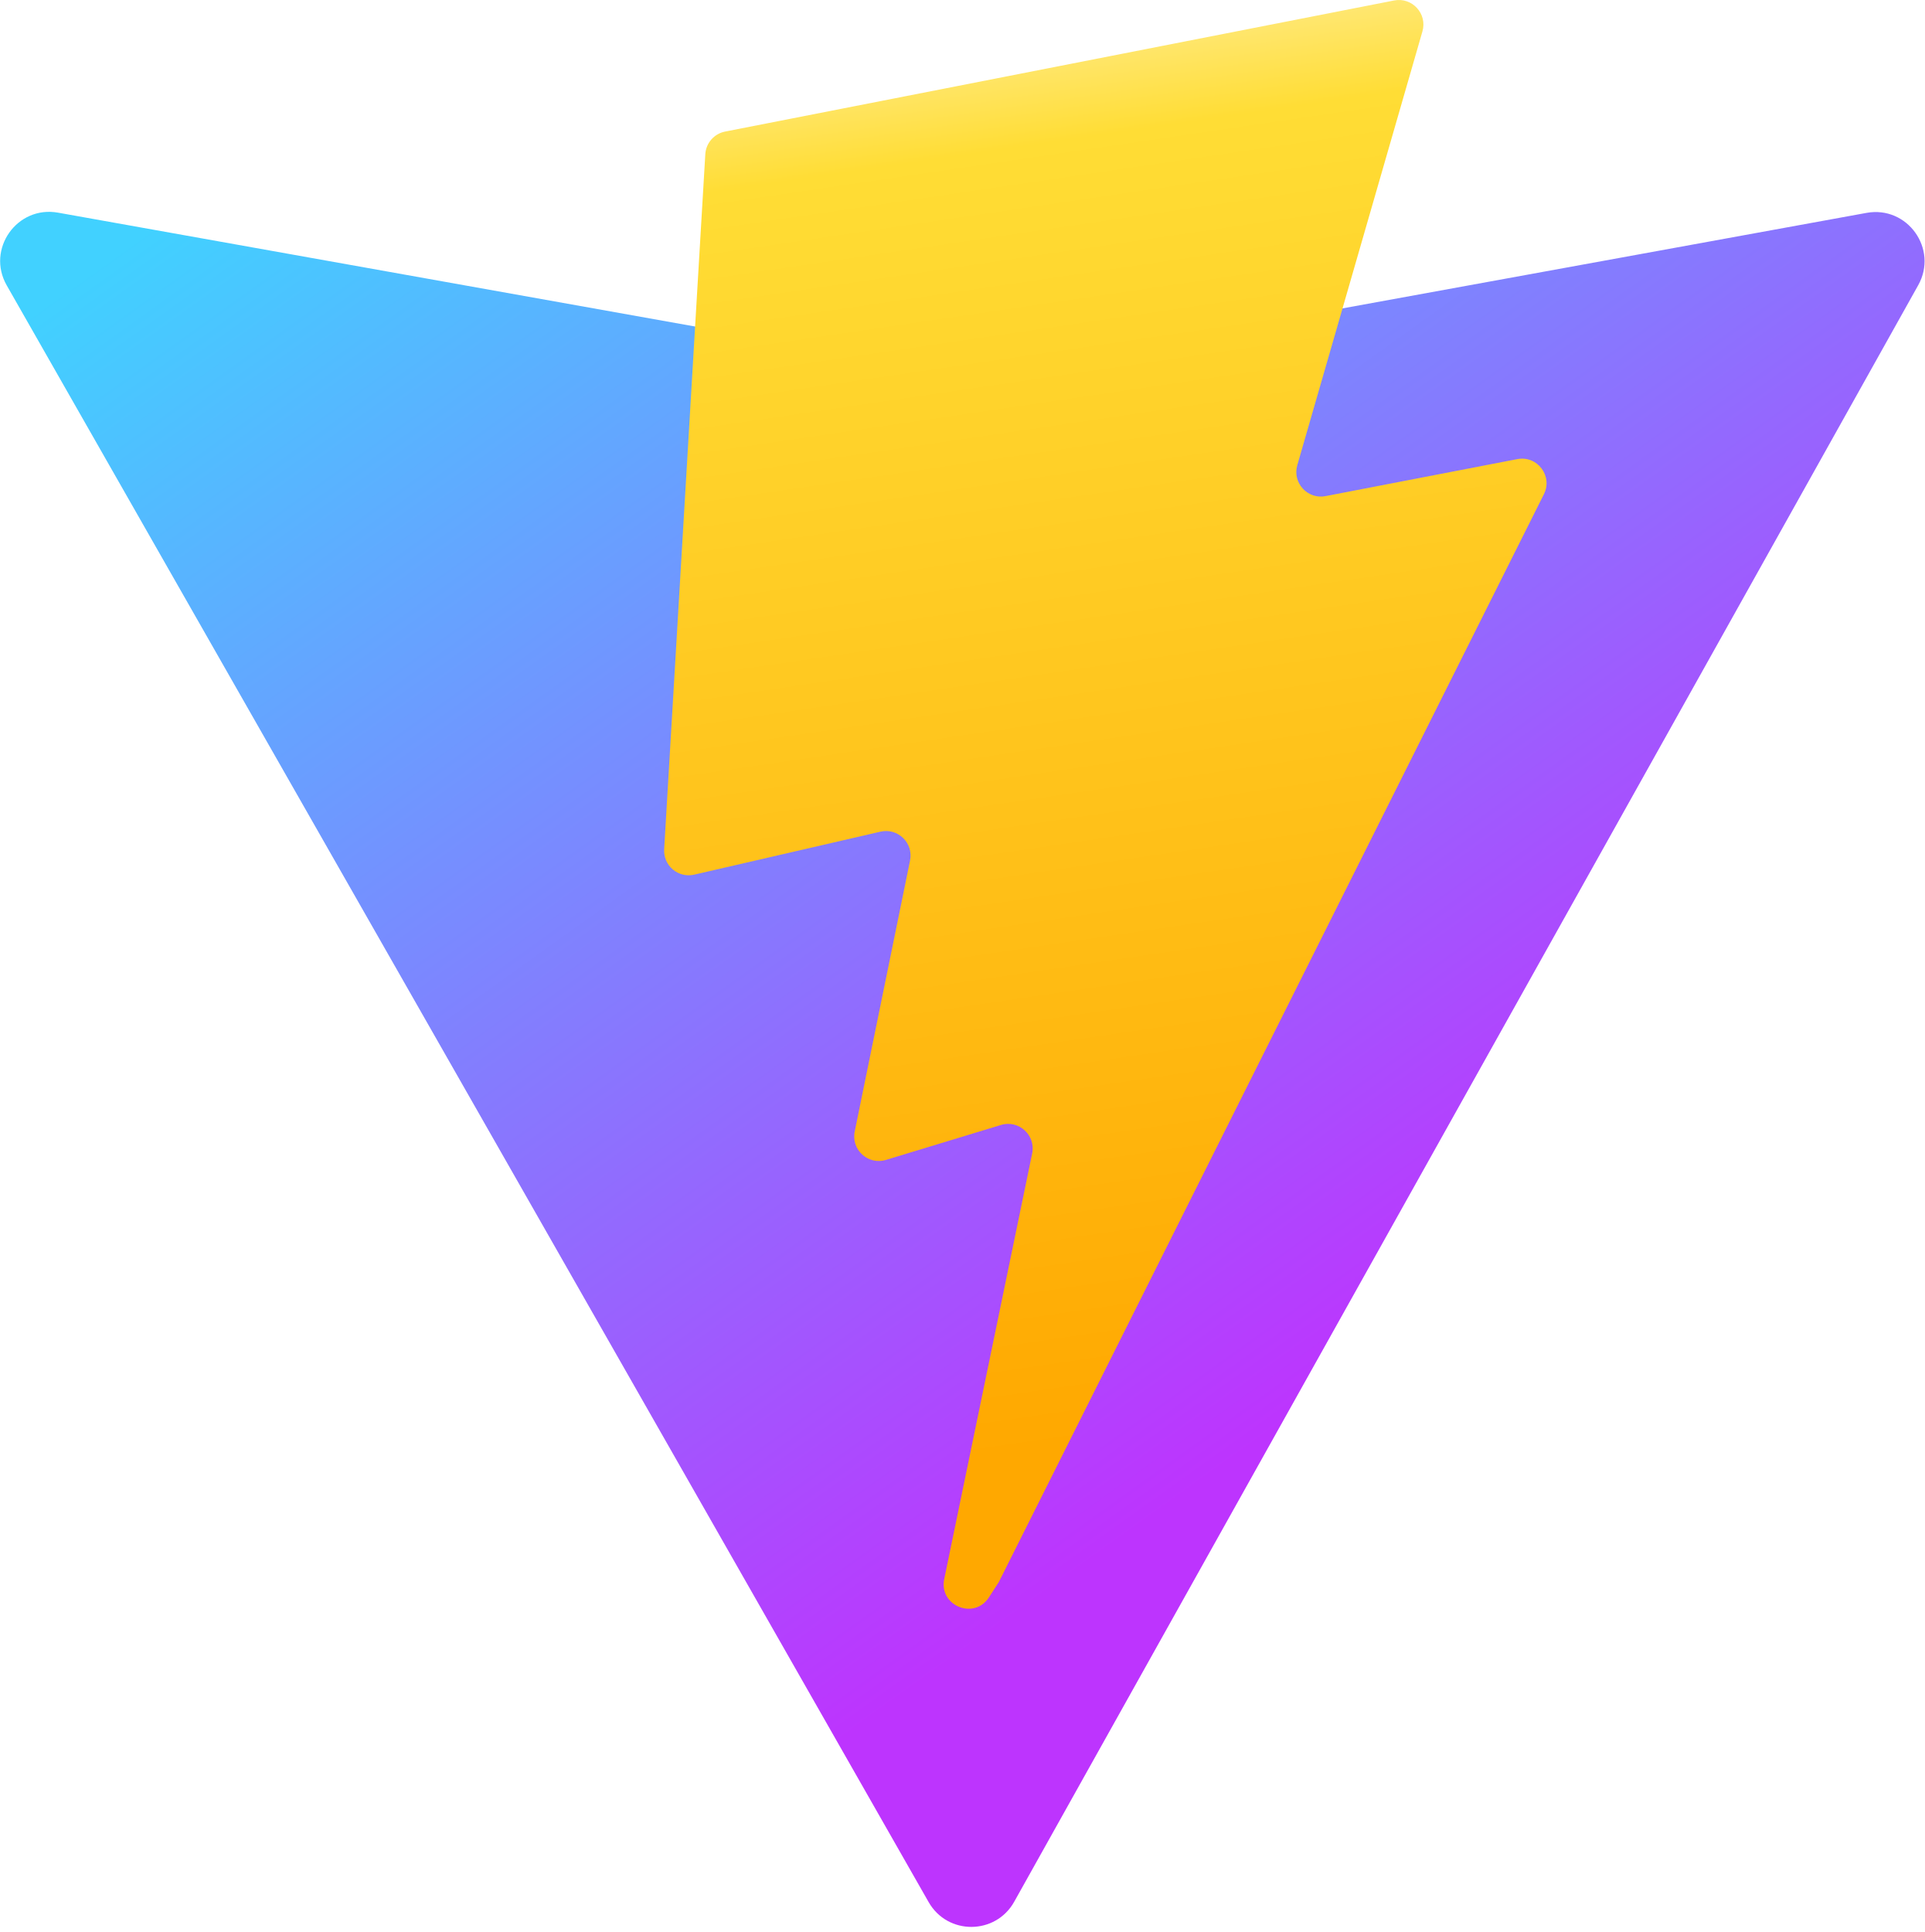
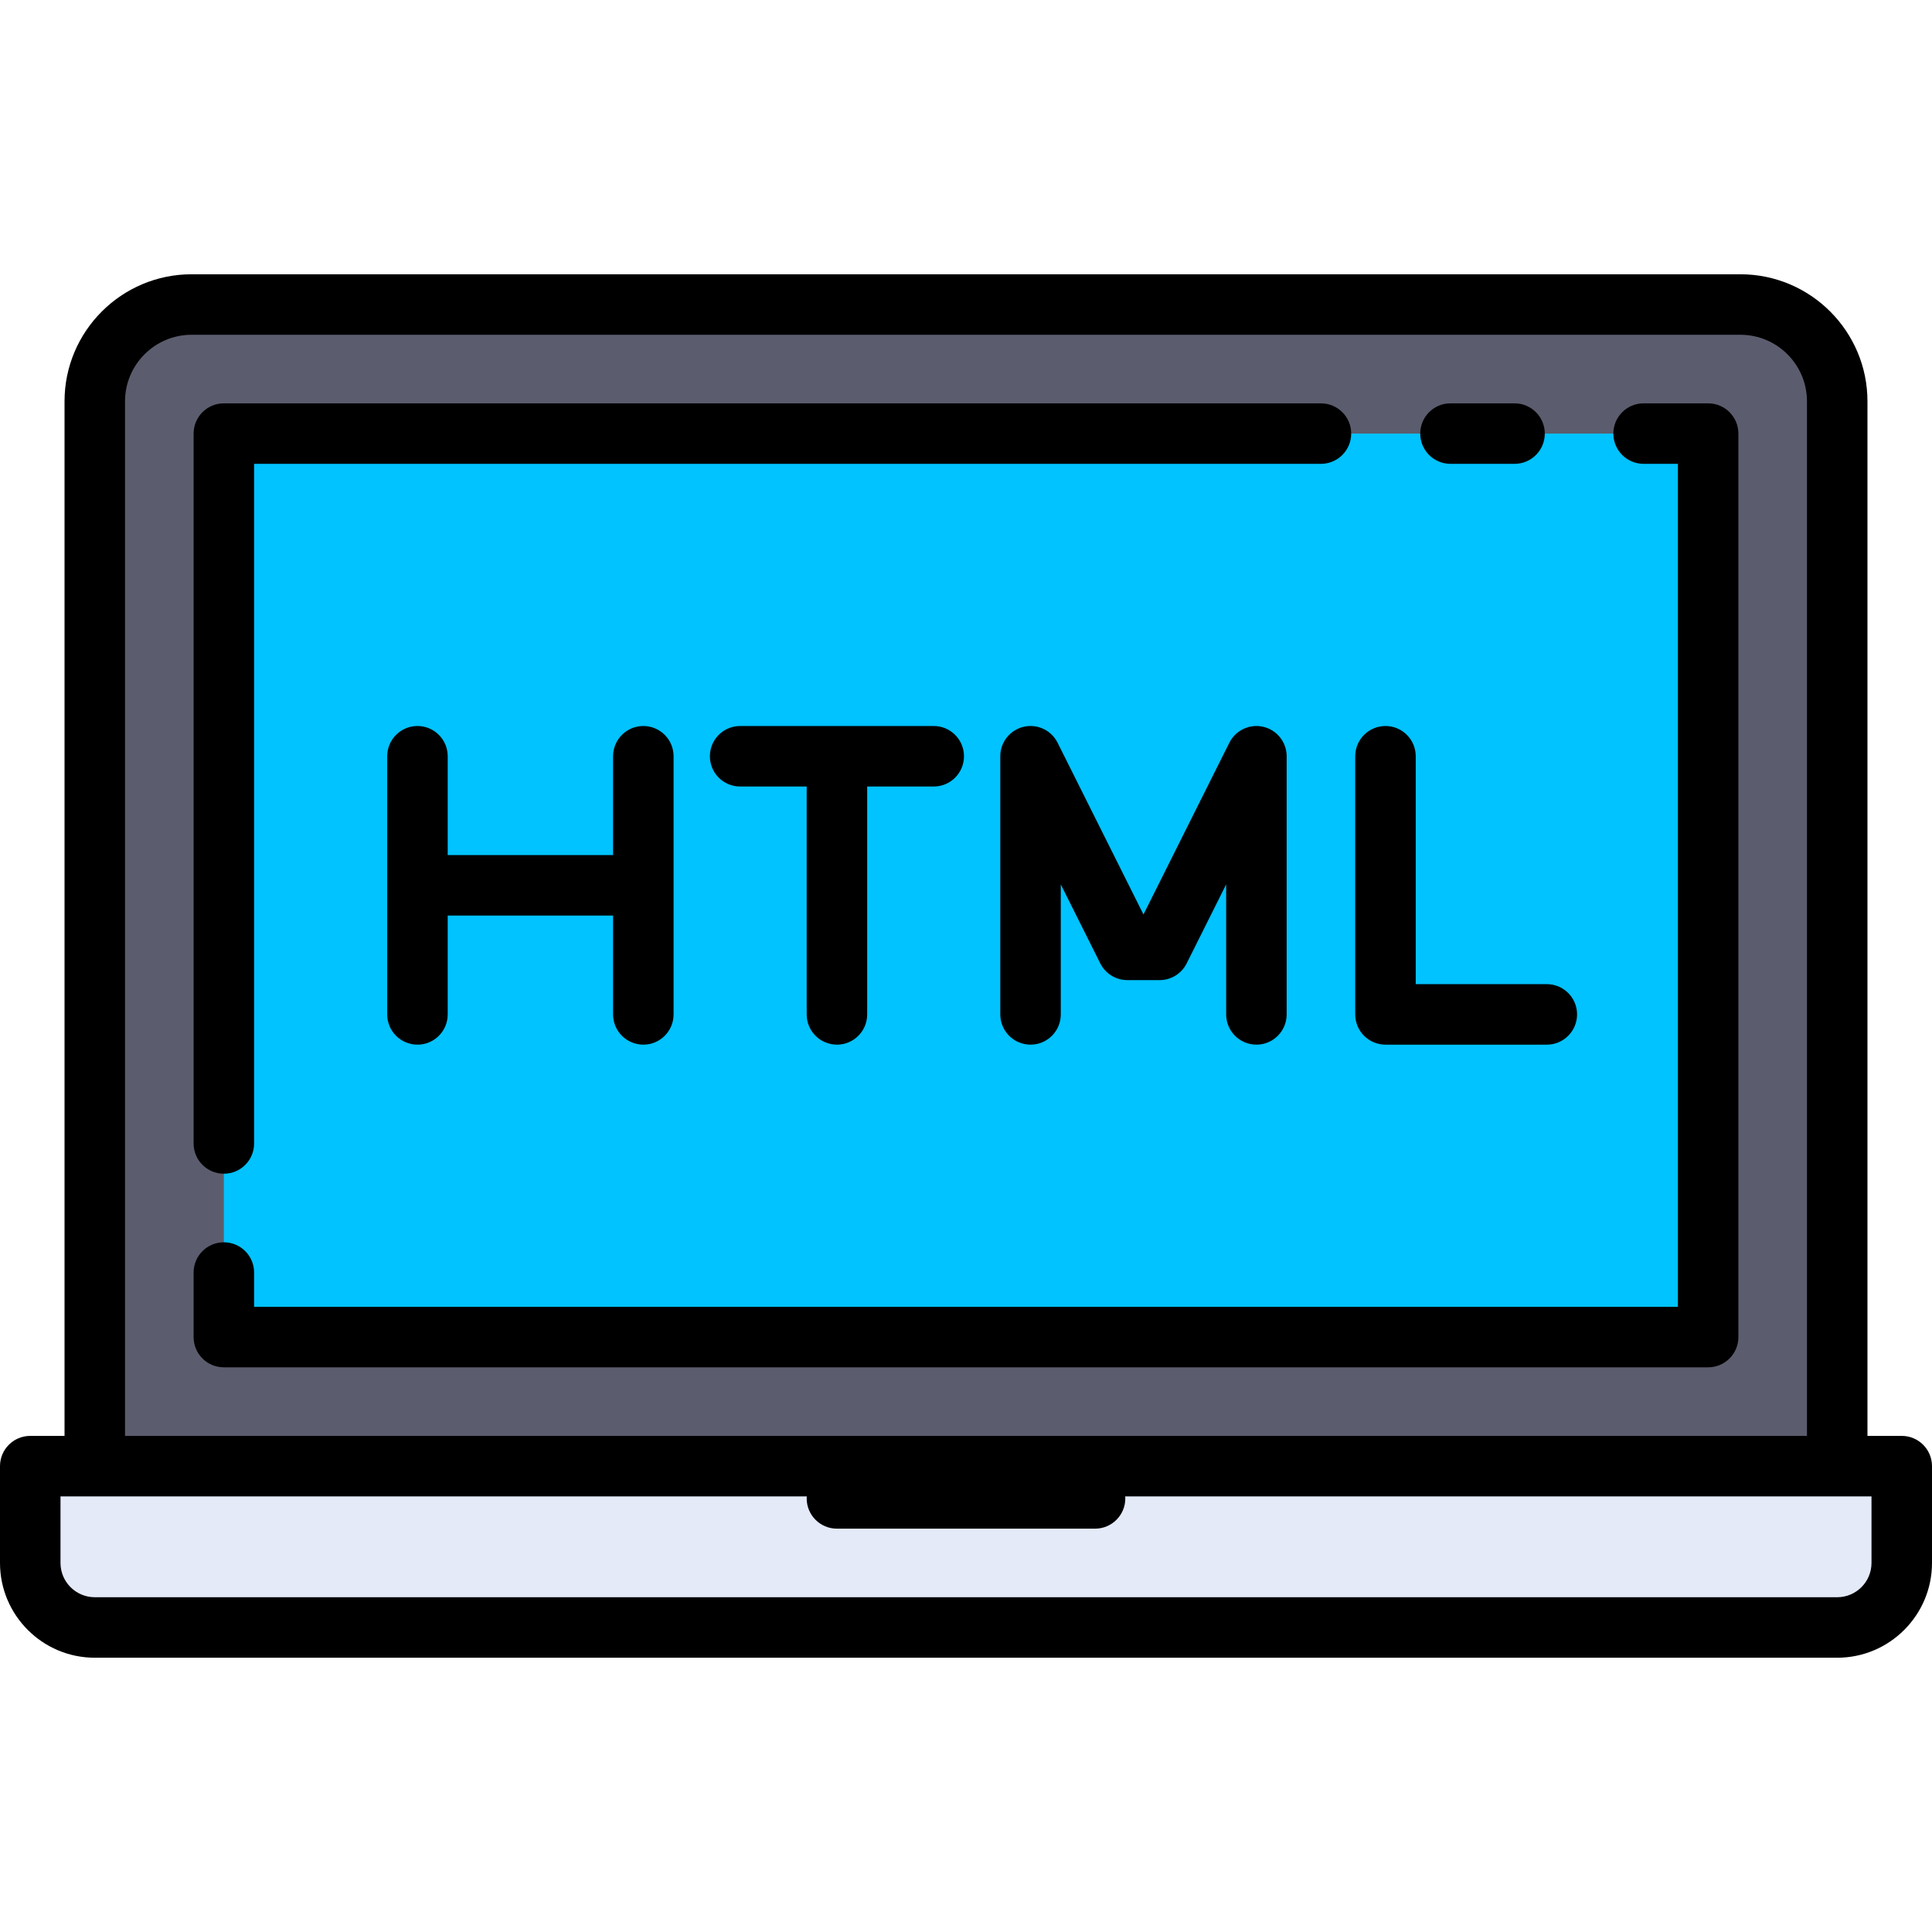
- <svg xmlns="http://www.w3.org/2000/svg" aria-hidden="true" role="img" class="iconify iconify--logos" width="31.88" height="32" preserveAspectRatio="xMidYMid meet" viewBox="0 0 256 257">
-   <defs>
-     <linearGradient id="IconifyId1813088fe1fbc01fb466" x1="-.828%" x2="57.636%" y1="7.652%" y2="78.411%">
-       <stop offset="0%" stop-color="#41D1FF" />
-       <stop offset="100%" stop-color="#BD34FE" />
-     </linearGradient>
-     <linearGradient id="IconifyId1813088fe1fbc01fb467" x1="43.376%" x2="50.316%" y1="2.242%" y2="89.03%">
-       <stop offset="0%" stop-color="#FFEA83" />
-       <stop offset="8.333%" stop-color="#FFDD35" />
-       <stop offset="100%" stop-color="#FFA800" />
-     </linearGradient>
-   </defs>
-   <path fill="url(#IconifyId1813088fe1fbc01fb466)" d="M255.153 37.938L134.897 252.976c-2.483 4.44-8.862 4.466-11.382.048L.875 37.958c-2.746-4.814 1.371-10.646 6.827-9.67l120.385 21.517a6.537 6.537 0 0 0 2.322-.004l117.867-21.483c5.438-.991 9.574 4.796 6.877 9.62Z" />
-   <path fill="url(#IconifyId1813088fe1fbc01fb467)" d="M185.432.063L96.44 17.501a3.268 3.268 0 0 0-2.634 3.014l-5.474 92.456a3.268 3.268 0 0 0 3.997 3.378l24.777-5.718c2.318-.535 4.413 1.507 3.936 3.838l-7.361 36.047c-.495 2.426 1.782 4.5 4.151 3.78l15.304-4.649c2.372-.72 4.652 1.36 4.15 3.788l-11.698 56.621c-.732 3.542 3.979 5.473 5.943 2.437l1.313-2.028l72.516-144.72c1.215-2.423-.88-5.186-3.54-4.672l-25.505 4.922c-2.396.462-4.435-1.77-3.759-4.114l16.646-57.705c.677-2.35-1.37-4.583-3.769-4.113Z" />
+ <svg xmlns="http://www.w3.org/2000/svg" viewBox="0 0 512 512" style="enable-background:new 0 0 512 512" xml:space="preserve">
+   <path style="fill:#5b5d6e" d="M461.228 80.701H50.772c-14.168 0-25.653 11.485-25.653 25.653v282.188h461.762V106.355c0-14.168-11.485-25.654-25.653-25.654z" />
+   <path style="fill:#00c3ff" d="M59.324 114.906h393.353v239.432H59.324z" />
+   <path style="fill:#e4eaf8" d="M486.881 431.299H25.119c-9.446 0-17.102-7.656-17.102-17.102v-25.653h495.967v25.653c-.001 9.445-7.657 17.102-17.103 17.102z" />
+   <path d="M384.267 122.923h17.102a8.017 8.017 0 0 0 8.017-8.017 8.017 8.017 0 0 0-8.017-8.017h-17.102a8.018 8.018 0 0 0 0 16.034zM59.324 311.048a8.017 8.017 0 0 0 8.017-8.017V122.923h282.722a8.017 8.017 0 0 0 8.017-8.017 8.017 8.017 0 0 0-8.017-8.017H59.324a8.017 8.017 0 0 0-8.017 8.017v188.125a8.016 8.016 0 0 0 8.017 8.017zM452.676 106.889h-17.102a8.017 8.017 0 0 0-8.017 8.017 8.017 8.017 0 0 0 8.017 8.017h9.086v223.399H67.34v-9.086c0-4.427-3.588-8.017-8.017-8.017s-8.017 3.589-8.017 8.017v17.102a8.017 8.017 0 0 0 8.017 8.017h393.353a8.017 8.017 0 0 0 8.017-8.017V114.906a8.017 8.017 0 0 0-8.017-8.017z" />
+   <path d="M503.983 380.526h-9.086V106.355c0-18.566-15.105-33.67-33.67-33.67H50.772c-18.566 0-33.67 15.105-33.67 33.67v274.171H8.017A8.017 8.017 0 0 0 0 388.543v25.653c0 13.851 11.268 25.119 25.119 25.119h461.762c13.851 0 25.119-11.268 25.119-25.119v-25.653a8.016 8.016 0 0 0-8.017-8.017zM33.136 106.355c0-9.725 7.912-17.637 17.637-17.637h410.455c9.725 0 17.637 7.912 17.637 17.637v274.171H33.136V106.355zm462.831 307.841c0 5.01-4.076 9.086-9.086 9.086H25.119c-5.01 0-9.086-4.076-9.086-9.086V396.56h197.772c-.012.177-.027.354-.027.534a8.017 8.017 0 0 0 8.017 8.017h68.409a8.017 8.017 0 0 0 8.017-8.017c0-.181-.015-.357-.027-.534h197.772v17.636z" />
+   <path d="M170.489 276.843a8.017 8.017 0 0 0 8.017-8.017v-68.409a8.017 8.017 0 0 0-8.017-8.017 8.017 8.017 0 0 0-8.017 8.017v26.188h-43.825v-26.188a8.017 8.017 0 0 0-8.017-8.017 8.017 8.017 0 0 0-8.017 8.017v68.409a8.017 8.017 0 0 0 8.017 8.017 8.017 8.017 0 0 0 8.017-8.017v-26.188h43.825v26.188a8.016 8.016 0 0 0 8.017 8.017zM332.96 276.843a8.017 8.017 0 0 0 8.017-8.017v-68.409a8.016 8.016 0 0 0-15.187-3.585l-22.759 45.517-22.759-45.517a8.016 8.016 0 0 0-15.187 3.585v68.409c0 4.427 3.588 8.017 8.017 8.017s8.017-3.589 8.017-8.017v-34.449l10.467 20.932a8.017 8.017 0 0 0 7.17 4.432h8.551a8.015 8.015 0 0 0 7.17-4.432l10.467-20.932v34.449a8.016 8.016 0 0 0 8.016 8.017zM221.795 276.843a8.017 8.017 0 0 0 8.017-8.017v-60.392h17.637c4.428 0 8.017-3.589 8.017-8.017s-3.588-8.017-8.017-8.017h-51.307c-4.428 0-8.017 3.589-8.017 8.017s3.588 8.017 8.017 8.017h17.637v60.392a8.016 8.016 0 0 0 8.016 8.017zM367.165 276.843h42.756a8.017 8.017 0 0 0 8.017-8.017 8.017 8.017 0 0 0-8.017-8.017h-34.739v-60.392a8.017 8.017 0 0 0-8.017-8.017 8.017 8.017 0 0 0-8.017 8.017v68.409a8.017 8.017 0 0 0 8.017 8.017z" />
</svg>
